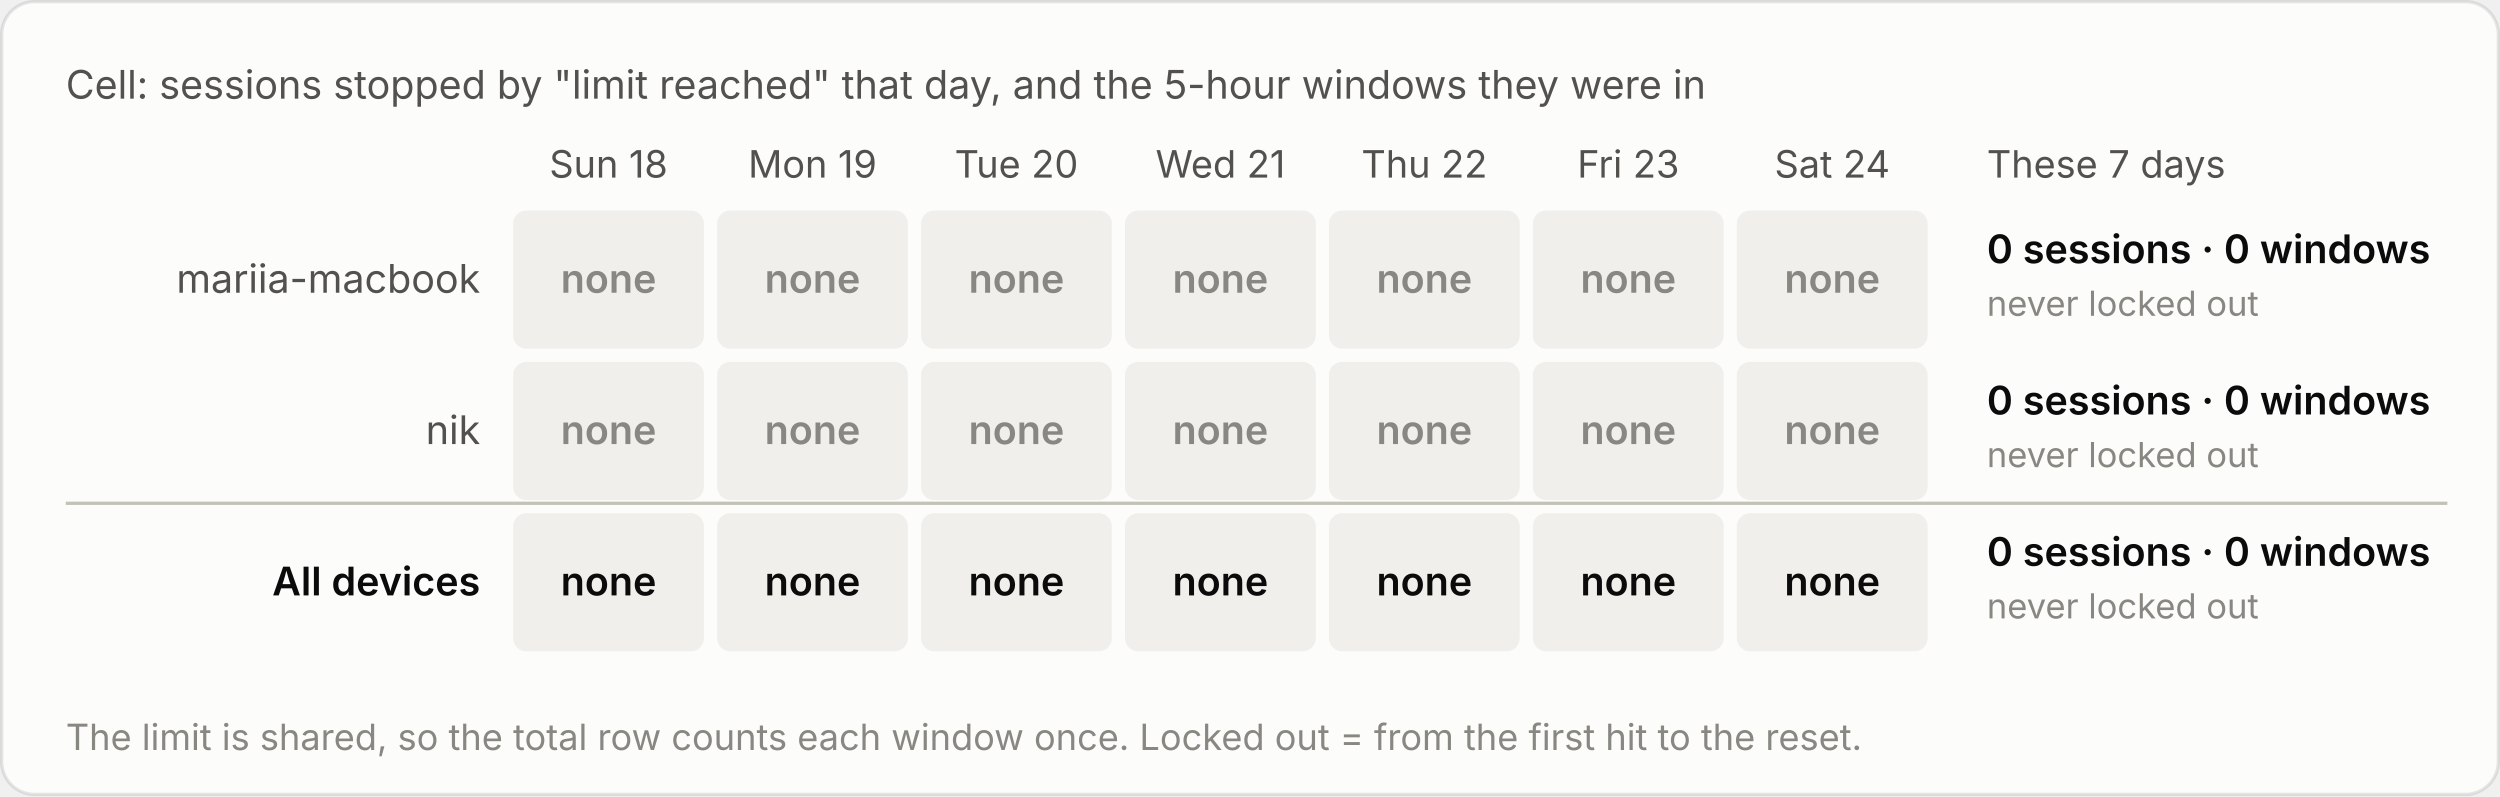
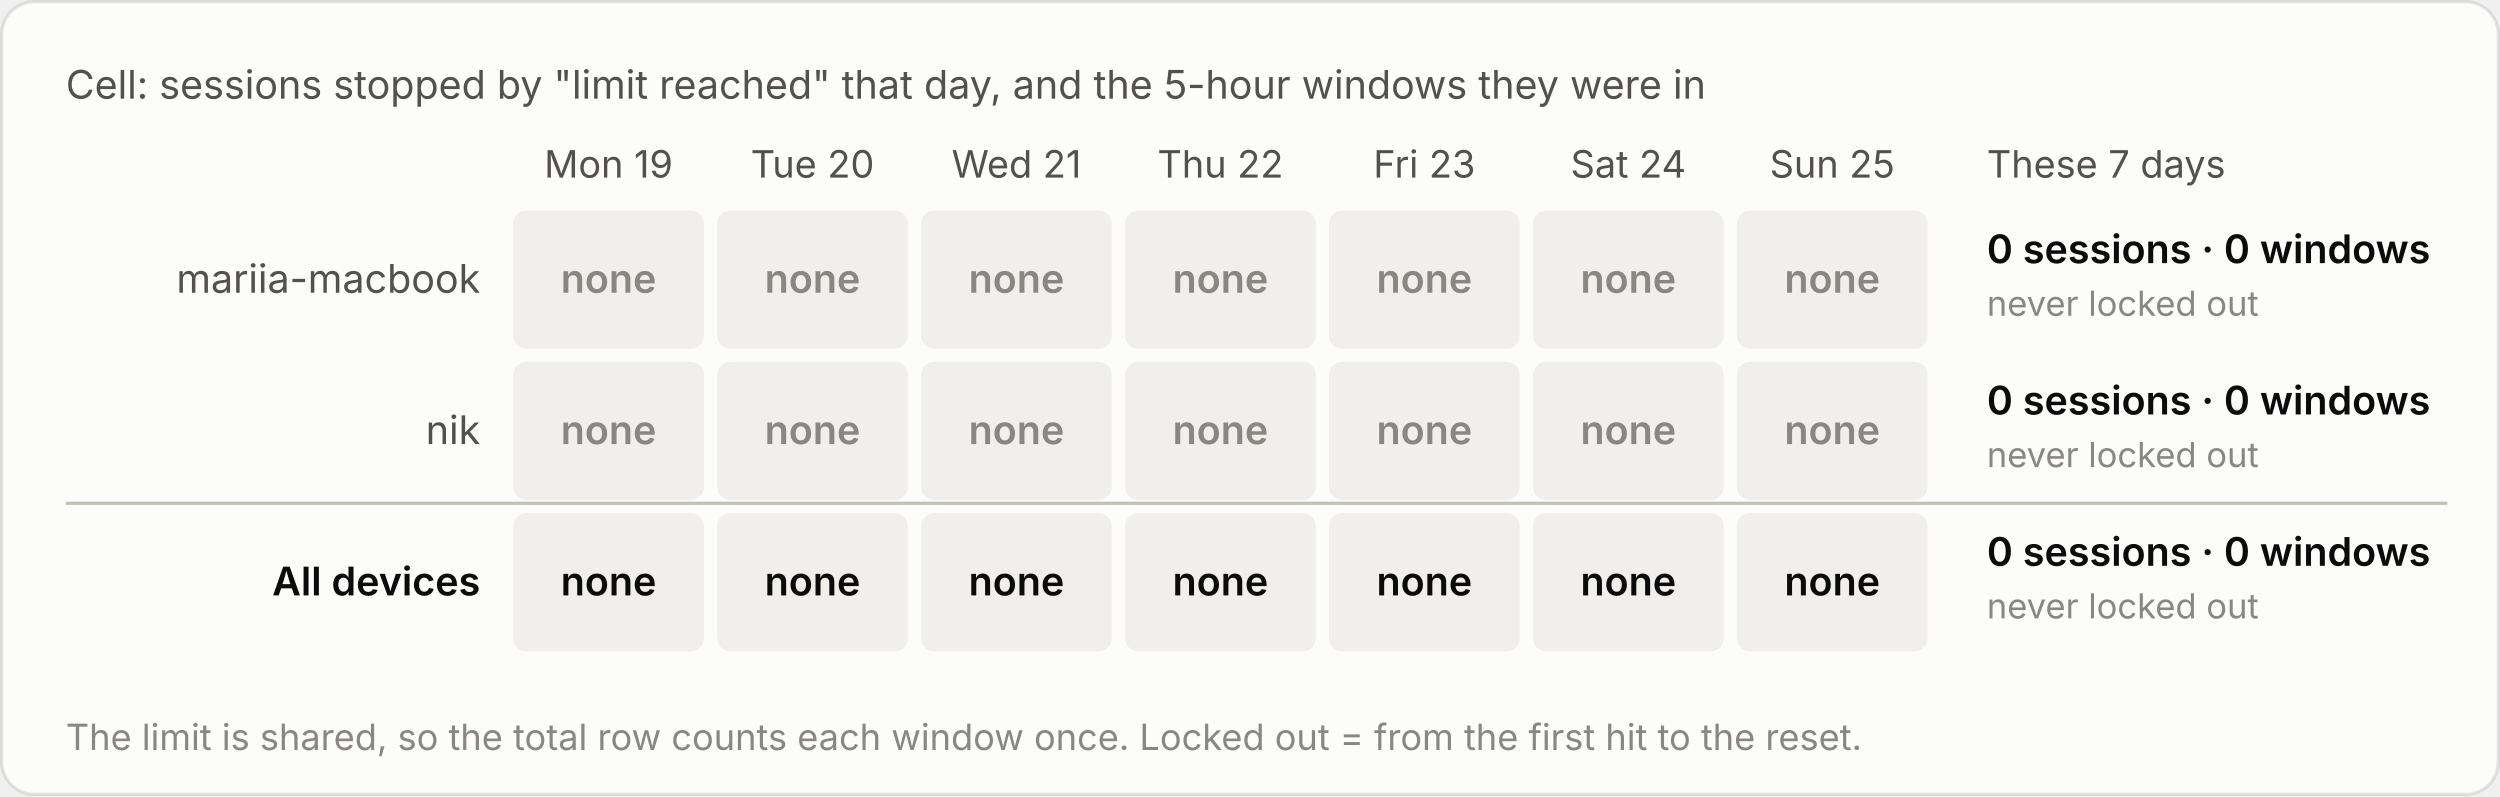
<svg xmlns="http://www.w3.org/2000/svg" viewBox="0 0 760 242" width="760" height="242" role="img" aria-label="Cell: sessions stopped by &quot;limit reached&quot; that day, and the 5-hour windows they were in">
  <style>text{font-family:system-ui,-apple-system,"Segoe UI",sans-serif;font-variant-numeric:tabular-nums}.bg{fill:#fcfcfb;stroke:rgba(11,11,11,.10)}.tp{fill:#0b0b0b}.ts{fill:#52514e}.tm{fill:#898781}.grid{stroke:#e1e0d9;stroke-width:1}.base{stroke:#c3c2b7;stroke-width:1}.so{fill:#b5b3ad}.lo{stroke:#b5b3ad}.qe{fill:#f0efec}.ring{stroke:#fcfcfb}.area{fill-opacity:.1}.s0{fill:#2a78d6}.l0{stroke:#2a78d6}.s1{fill:#eb6834}.l1{stroke:#eb6834}.s2{fill:#1baf7a}.l2{stroke:#1baf7a}.s3{fill:#eda100}.l3{stroke:#eda100}.s4{fill:#e87ba4}.l4{stroke:#e87ba4}.s5{fill:#008300}.l5{stroke:#008300}.s6{fill:#4a3aa7}.l6{stroke:#4a3aa7}.s7{fill:#e34948}.l7{stroke:#e34948}.q0{fill:#cde2fb}.q1{fill:#9ec5f4}.q2{fill:#6da7ec}.q3{fill:#3987e5}.q4{fill:#256abf}.q5{fill:#184f95}.q6{fill:#0d366b}.r0{fill:#f8d4d4}.r1{fill:#ec8f8f}.r2{fill:#c42f2f}.a0{fill:#fbe3e3}.a1{fill:#f5b8b8}.a2{fill:#ec8f8f}.a3{fill:#d65252}.a4{fill:#a82525}.tq0{fill:#0b0b0b}.tq1{fill:#0b0b0b}.tq2{fill:#0b0b0b}.tq3{fill:#ffffff}.tq4{fill:#ffffff}.tq5{fill:#ffffff}.tq6{fill:#ffffff}.tr0{fill:#0b0b0b}.tr1{fill:#0b0b0b}.tr2{fill:#ffffff}.ta0{fill:#0b0b0b}.ta1{fill:#0b0b0b}.ta2{fill:#0b0b0b}.ta3{fill:#ffffff}.ta4{fill:#ffffff}.tw{fill:#ffffff}@media (prefers-color-scheme:dark){.bg{fill:#1a1a19;stroke:rgba(255,255,255,.10)}.tp{fill:#fff}.ts{fill:#c3c2b7}.tm{fill:#898781}.grid{stroke:#2c2c2a}.base{stroke:#383835}.so{fill:#5c5b57}.lo{stroke:#5c5b57}.qe{fill:#262624}.ring{stroke:#1a1a19}.s0{fill:#3987e5}.l0{stroke:#3987e5}.s1{fill:#d95926}.l1{stroke:#d95926}.s2{fill:#199e70}.l2{stroke:#199e70}.s3{fill:#c98500}.l3{stroke:#c98500}.s4{fill:#d55181}.l4{stroke:#d55181}.s5{fill:#008300}.l5{stroke:#008300}.s6{fill:#9085e9}.l6{stroke:#9085e9}.s7{fill:#e66767}.l7{stroke:#e66767}.q0{fill:#16263a}.q1{fill:#123a66}.q2{fill:#184f95}.q3{fill:#256abf}.q4{fill:#3987e5}.q5{fill:#6da7ec}.q6{fill:#b7d3f6}.r0{fill:#4a2023}.r1{fill:#8c2c2f}.r2{fill:#e25555}.a0{fill:#3a1a1c}.a1{fill:#5e2427}.a2{fill:#8c2c2f}.a3{fill:#c43c3f}.a4{fill:#f07070}.tq0{fill:#ffffff}.tq1{fill:#ffffff}.tq2{fill:#ffffff}.tq3{fill:#ffffff}.tq4{fill:#ffffff}.tq5{fill:#0b0b0b}.tq6{fill:#0b0b0b}.tr0{fill:#ffffff}.tr1{fill:#ffffff}.tr2{fill:#ffffff}.ta0{fill:#ffffff}.ta1{fill:#ffffff}.ta2{fill:#ffffff}.ta3{fill:#ffffff}.ta4{fill:#0b0b0b}.tw{fill:#ffffff}}</style>
  <rect class="bg" x=".5" y=".5" width="759" height="241" rx="10" />
  <text class="ts" x="20" y="30" font-size="12">Cell: sessions stopped by "limit reached" that day, and the 5-hour windows they were in</text>
  <g transform="translate(0,-20)">
-     <text class="ts" x="185.0" y="74" font-size="11.5" text-anchor="middle">Sun 18</text>
-     <text class="ts" x="247.0" y="74" font-size="11.5" text-anchor="middle">Mon 19</text>
-     <text class="ts" x="309.0" y="74" font-size="11.5" text-anchor="middle">Tue 20</text>
-     <text class="ts" x="371.0" y="74" font-size="11.5" text-anchor="middle">Wed 21</text>
-     <text class="ts" x="433.0" y="74" font-size="11.5" text-anchor="middle">Thu 22</text>
-     <text class="ts" x="495.0" y="74" font-size="11.5" text-anchor="middle">Fri 23</text>
-     <text class="ts" x="557.0" y="74" font-size="11.5" text-anchor="middle">Sat 24</text>
+     <text class="ts" x="185.0" y="74" font-size="11.5" text-anchor="middle">Mon 19</text>
+     <text class="ts" x="247.0" y="74" font-size="11.5" text-anchor="middle">Tue 20</text>
+     <text class="ts" x="309.0" y="74" font-size="11.5" text-anchor="middle">Wed 21</text>
+     <text class="ts" x="371.0" y="74" font-size="11.5" text-anchor="middle">Thu 22</text>
+     <text class="ts" x="433.0" y="74" font-size="11.5" text-anchor="middle">Fri 23</text>
+     <text class="ts" x="495.0" y="74" font-size="11.5" text-anchor="middle">Sat 24</text>
+     <text class="ts" x="557.0" y="74" font-size="11.5" text-anchor="middle">Sun 25</text>
    <text class="ts" x="604" y="74" font-size="11.5">These 7 days</text>
    <text class="ts" x="146" y="109.0" font-size="12" text-anchor="end">mariia-macbook</text>
    <rect class="qe" x="156.0" y="84" width="58" height="42" rx="4" />
    <text class="tm" x="185.0" y="109.0" font-size="12" font-weight="600" text-anchor="middle">none</text>
    <rect class="qe" x="218.0" y="84" width="58" height="42" rx="4" />
    <text class="tm" x="247.0" y="109.0" font-size="12" font-weight="600" text-anchor="middle">none</text>
    <rect class="qe" x="280.0" y="84" width="58" height="42" rx="4" />
    <text class="tm" x="309.0" y="109.0" font-size="12" font-weight="600" text-anchor="middle">none</text>
    <rect class="qe" x="342.0" y="84" width="58" height="42" rx="4" />
    <text class="tm" x="371.0" y="109.0" font-size="12" font-weight="600" text-anchor="middle">none</text>
    <rect class="qe" x="404.0" y="84" width="58" height="42" rx="4" />
    <text class="tm" x="433.0" y="109.0" font-size="12" font-weight="600" text-anchor="middle">none</text>
    <rect class="qe" x="466.0" y="84" width="58" height="42" rx="4" />
    <text class="tm" x="495.0" y="109.0" font-size="12" font-weight="600" text-anchor="middle">none</text>
    <rect class="qe" x="528.0" y="84" width="58" height="42" rx="4" />
    <text class="tm" x="557.0" y="109.0" font-size="12" font-weight="600" text-anchor="middle">none</text>
    <text class="tp" x="604" y="100.0" font-size="12" font-weight="600">0 sessions · 0 windows</text>
    <text class="tm" x="604" y="116.0" font-size="10.5">never locked out</text>
    <text class="ts" x="146" y="155.0" font-size="12" text-anchor="end">nik</text>
    <rect class="qe" x="156.0" y="130" width="58" height="42" rx="4" />
    <text class="tm" x="185.0" y="155.0" font-size="12" font-weight="600" text-anchor="middle">none</text>
    <rect class="qe" x="218.0" y="130" width="58" height="42" rx="4" />
    <text class="tm" x="247.0" y="155.0" font-size="12" font-weight="600" text-anchor="middle">none</text>
    <rect class="qe" x="280.0" y="130" width="58" height="42" rx="4" />
    <text class="tm" x="309.0" y="155.0" font-size="12" font-weight="600" text-anchor="middle">none</text>
    <rect class="qe" x="342.0" y="130" width="58" height="42" rx="4" />
    <text class="tm" x="371.0" y="155.0" font-size="12" font-weight="600" text-anchor="middle">none</text>
    <rect class="qe" x="404.0" y="130" width="58" height="42" rx="4" />
    <text class="tm" x="433.0" y="155.0" font-size="12" font-weight="600" text-anchor="middle">none</text>
    <rect class="qe" x="466.0" y="130" width="58" height="42" rx="4" />
    <text class="tm" x="495.0" y="155.0" font-size="12" font-weight="600" text-anchor="middle">none</text>
    <rect class="qe" x="528.0" y="130" width="58" height="42" rx="4" />
    <text class="tm" x="557.0" y="155.0" font-size="12" font-weight="600" text-anchor="middle">none</text>
    <text class="tp" x="604" y="146.0" font-size="12" font-weight="600">0 sessions · 0 windows</text>
    <text class="tm" x="604" y="162.0" font-size="10.5">never locked out</text>
    <line class="base" x1="20" x2="744" y1="173" y2="173" />
    <text class="tp" x="146" y="201.0" font-size="12" text-anchor="end" font-weight="600">All devices</text>
    <rect class="qe" x="156.0" y="176" width="58" height="42" rx="4" />
    <text class="tp" x="185.0" y="201.0" font-size="12" font-weight="600" text-anchor="middle">none</text>
    <rect class="qe" x="218.0" y="176" width="58" height="42" rx="4" />
    <text class="tp" x="247.0" y="201.0" font-size="12" font-weight="600" text-anchor="middle">none</text>
    <rect class="qe" x="280.0" y="176" width="58" height="42" rx="4" />
    <text class="tp" x="309.0" y="201.0" font-size="12" font-weight="600" text-anchor="middle">none</text>
    <rect class="qe" x="342.0" y="176" width="58" height="42" rx="4" />
    <text class="tp" x="371.0" y="201.0" font-size="12" font-weight="600" text-anchor="middle">none</text>
    <rect class="qe" x="404.0" y="176" width="58" height="42" rx="4" />
    <text class="tp" x="433.0" y="201.0" font-size="12" font-weight="600" text-anchor="middle">none</text>
    <rect class="qe" x="466.0" y="176" width="58" height="42" rx="4" />
    <text class="tp" x="495.0" y="201.0" font-size="12" font-weight="600" text-anchor="middle">none</text>
    <rect class="qe" x="528.0" y="176" width="58" height="42" rx="4" />
    <text class="tp" x="557.0" y="201.0" font-size="12" font-weight="600" text-anchor="middle">none</text>
    <text class="tp" x="604" y="192.0" font-size="12" font-weight="600">0 sessions · 0 windows</text>
    <text class="tm" x="604" y="208.0" font-size="10.5">never locked out</text>
    <text class="tm" x="20" y="248" font-size="11">The limit is shared, so the total row counts each window once. Locked out = from the first hit to the reset.</text>
  </g>
</svg>
